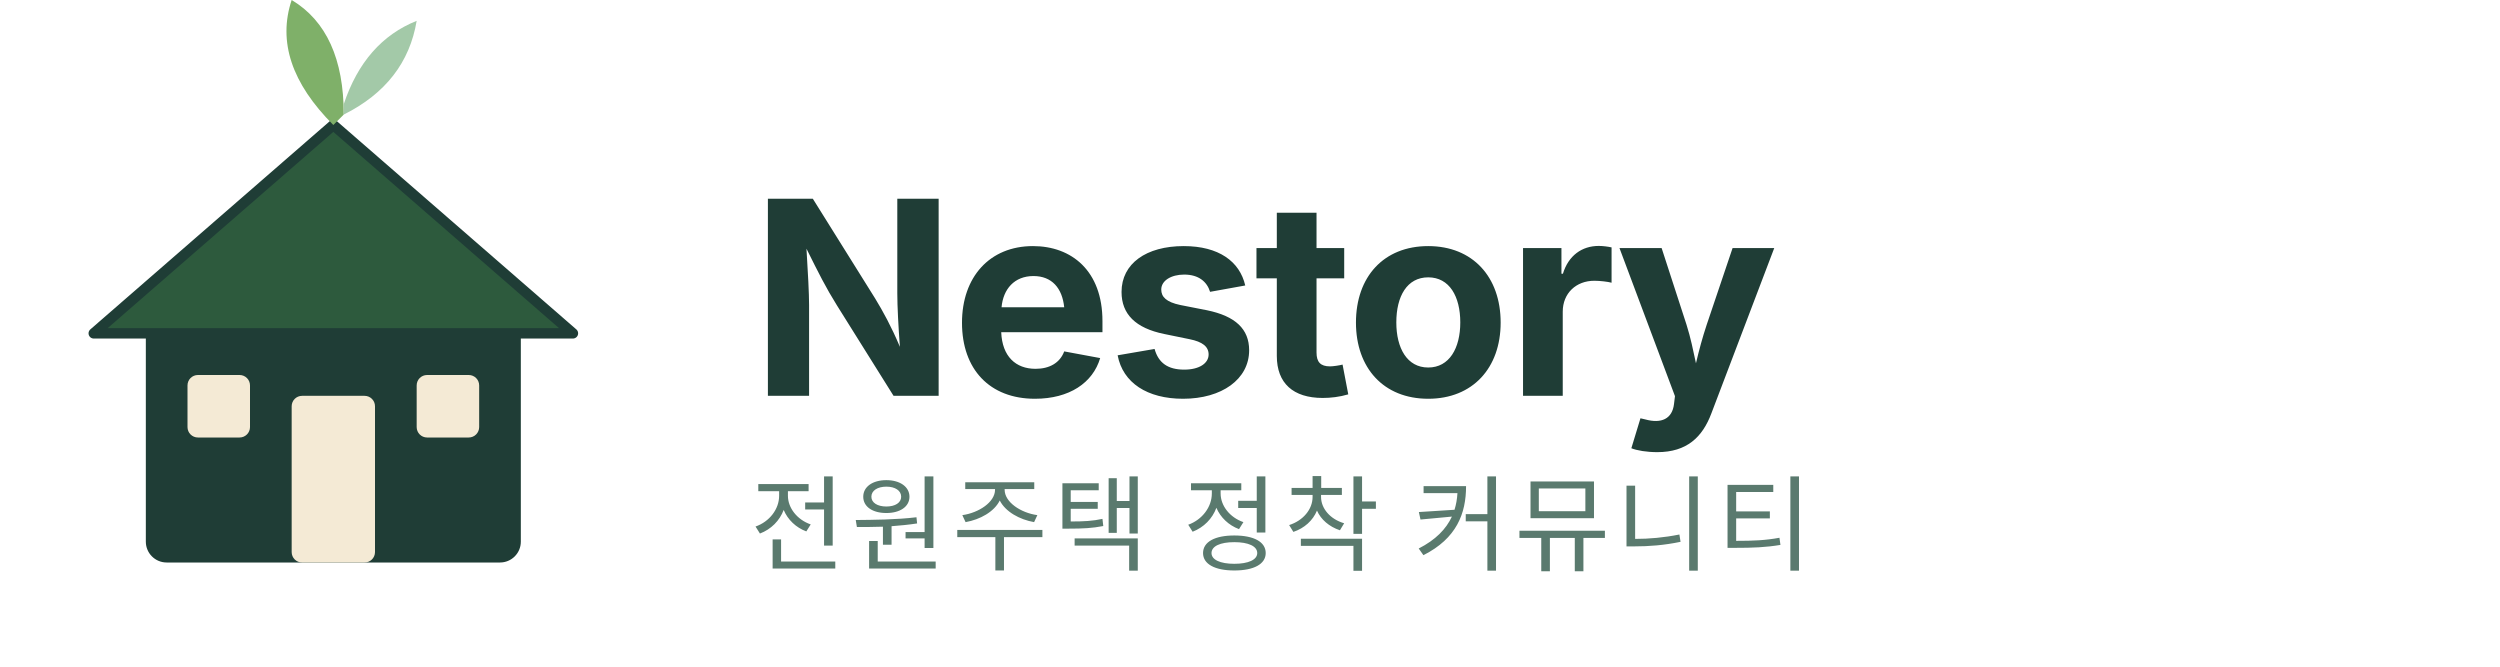
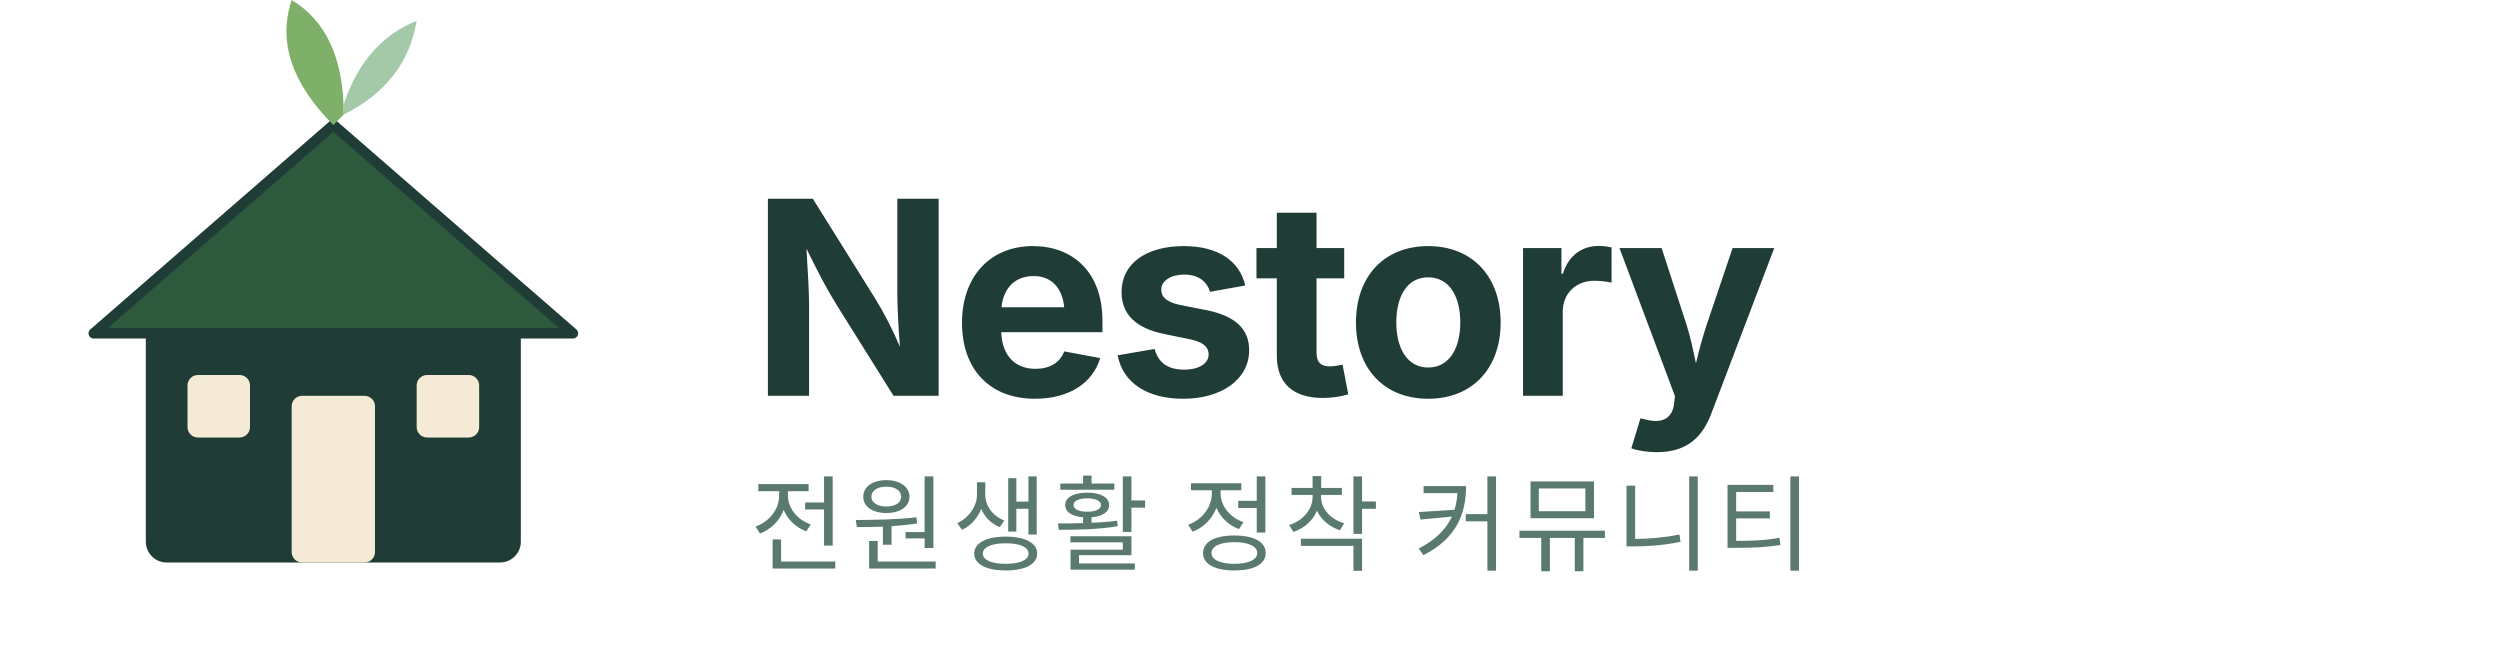
<svg xmlns="http://www.w3.org/2000/svg" viewBox="0 0 240 64" role="img" aria-label="Nestory">
  <g>
    <rect x="14" y="30" width="36" height="24" rx="2" fill="#1f3d36" />
    <path d="M9 32 L32 12 L55 32 Z" fill="#2d5a3d" stroke="#1f3d36" stroke-width="1" stroke-linejoin="round" />
    <rect x="28" y="38" width="8" height="16" rx="1" fill="#f4ead5" />
    <rect x="40" y="36" width="6" height="6" rx="1" fill="#f4ead5" />
    <rect x="18" y="36" width="6" height="6" rx="1" fill="#f4ead5" />
    <path d="M32 12 Q26 6 28 0 Q33 3 33 11 Z" fill="#7fb069" />
    <path d="M33 11 Q39 8 40 2 Q35 4 33 10 Z" fill="#a3c9a8" />
  </g>
  <text x="72" y="38" font-family="'Inter','Pretendard','Noto Sans KR',system-ui,sans-serif" font-size="26" font-weight="700" fill="#1f3d36" letter-spacing="-0.5">Nestory</text>
-   <text x="72" y="54" font-family="'Inter','Pretendard','Noto Sans KR',system-ui,sans-serif" font-size="10" font-weight="500" fill="#5a7a6e" letter-spacing="0.5">전원주택 정착 커뮤니티</text>
+   <text x="72" y="54" font-family="'Inter','Pretendard','Noto Sans KR',system-ui,sans-serif" font-size="10" font-weight="500" fill="#5a7a6e" letter-spacing="0.5">전원생활 정착 커뮤니티</text>
</svg>
